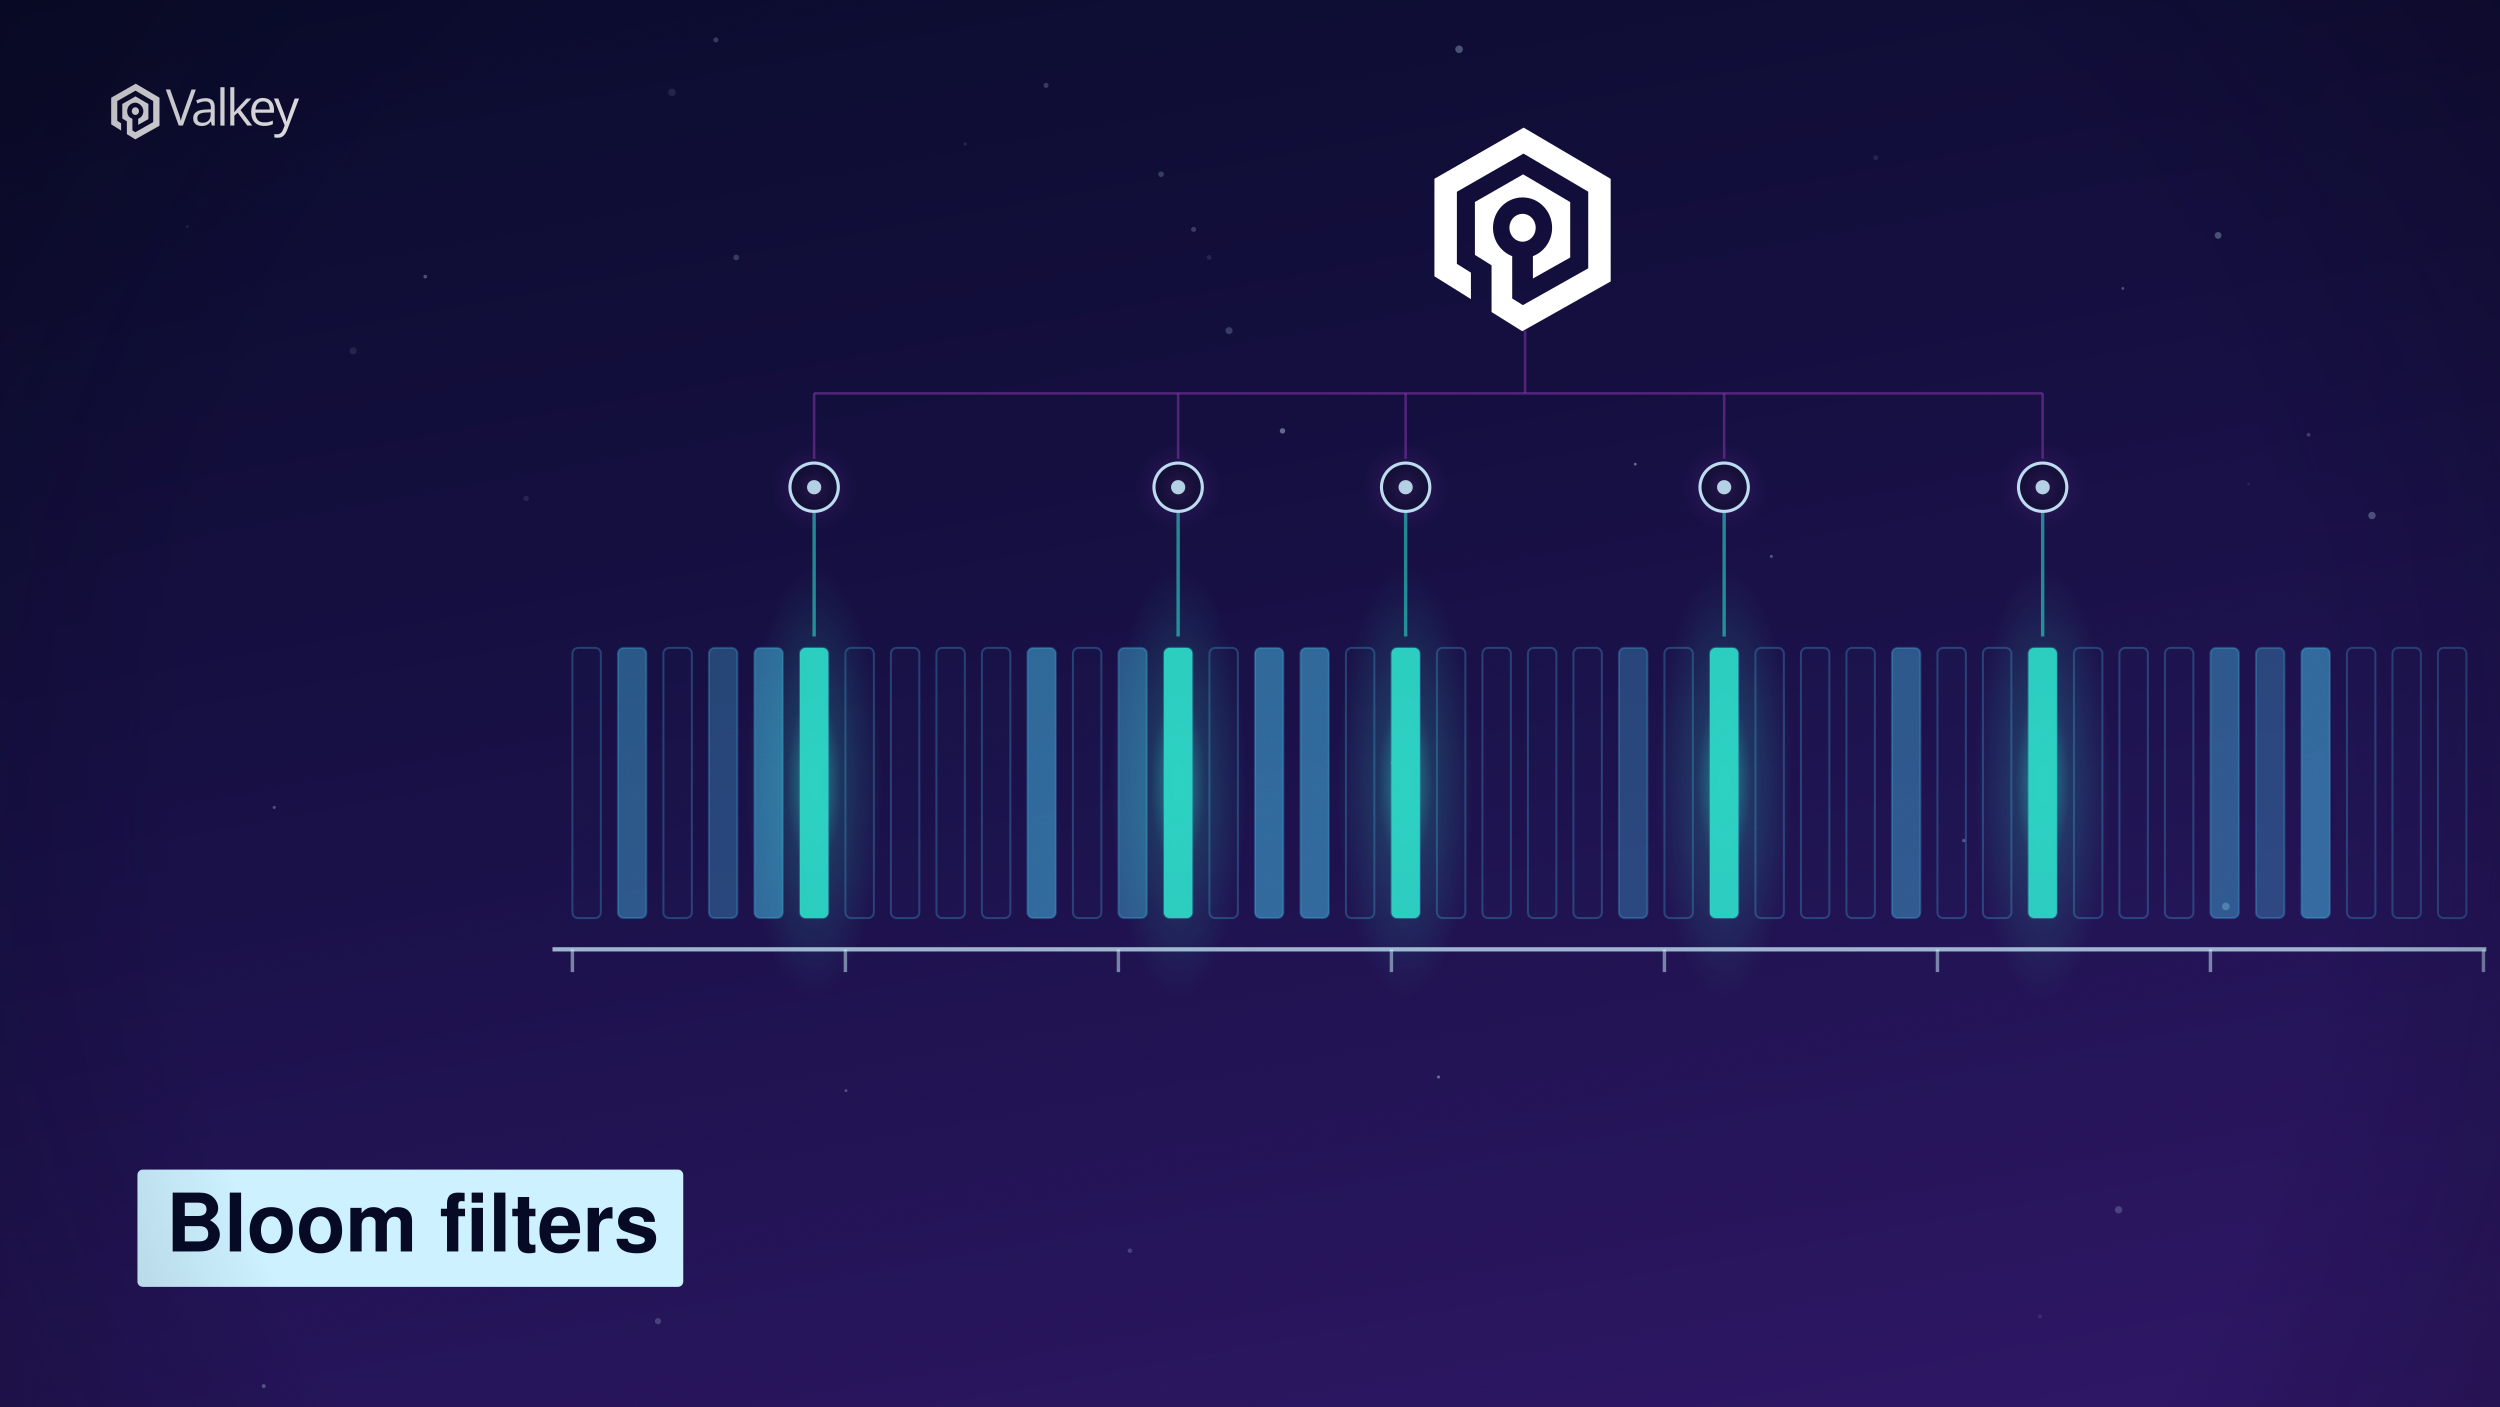
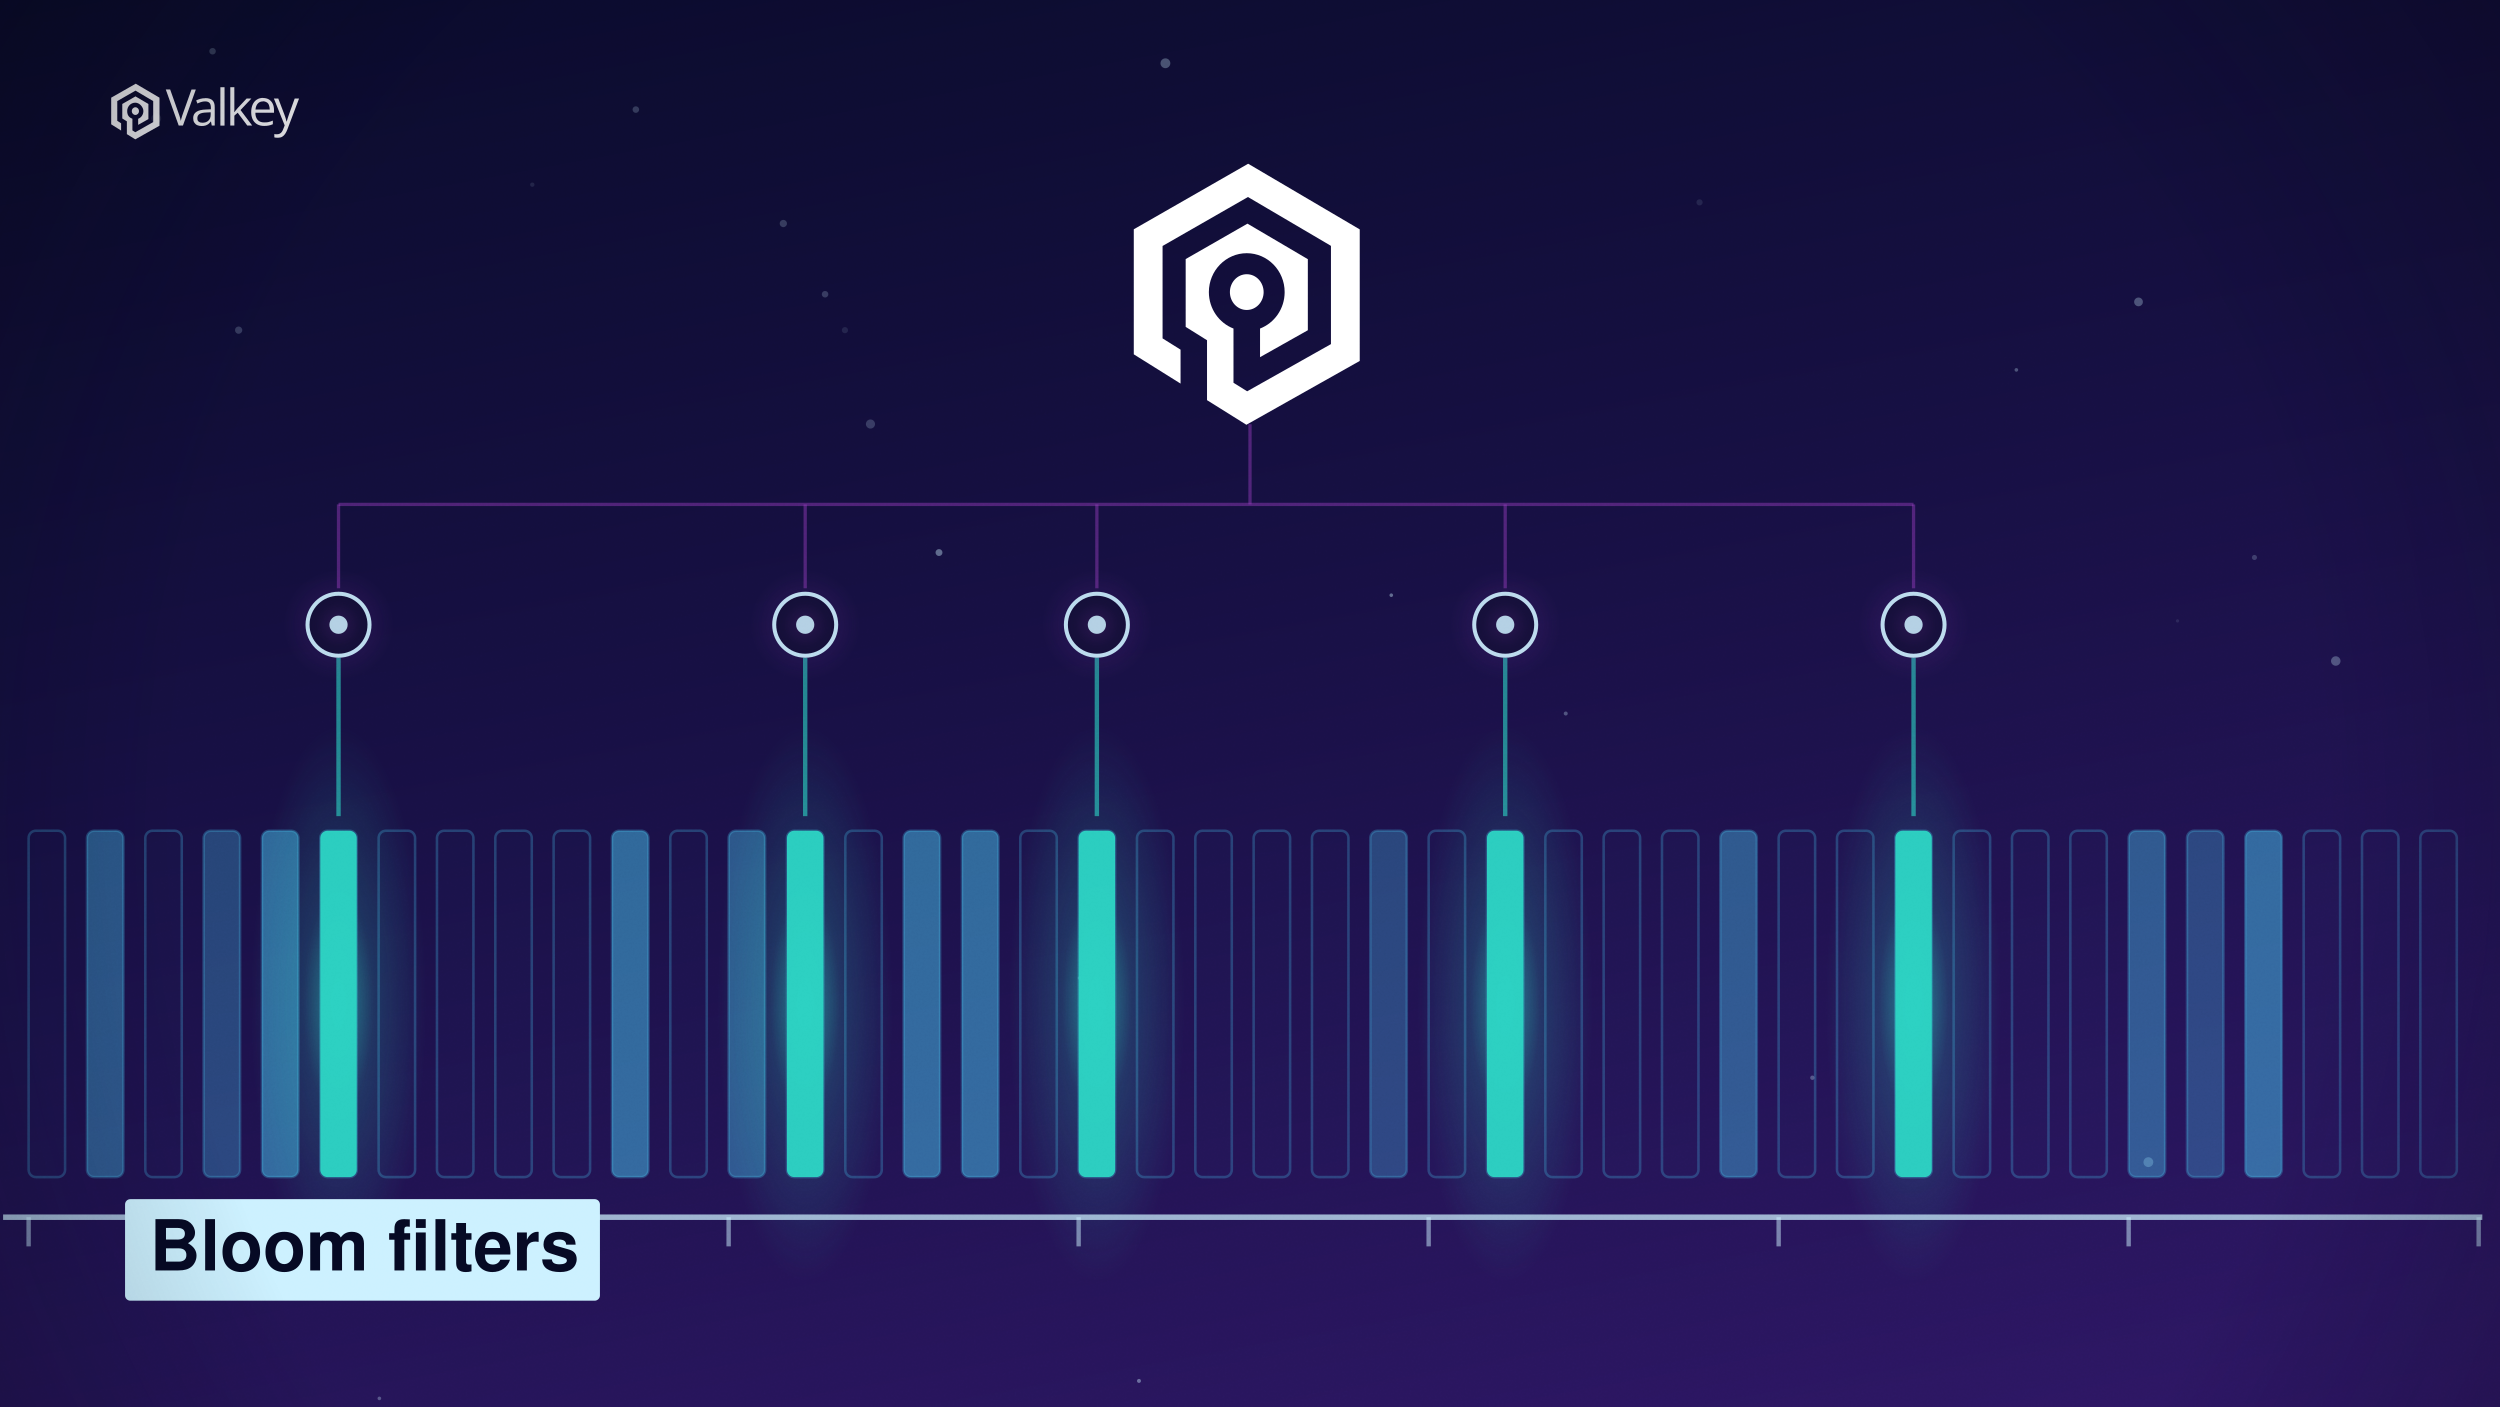
<svg xmlns="http://www.w3.org/2000/svg" width="1920" height="1080" viewBox="274.3 89.3 1371.4 771.4">
  <defs>
    <linearGradient id="sky" x1="0" y1="0" x2="0.32" y2="1">
      <stop offset="0" stop-color="#060A24" />
      <stop offset="0.48" stop-color="#171043" />
      <stop offset="1" stop-color="#301868" />
    </linearGradient>
    <radialGradient id="focus" gradientUnits="userSpaceOnUse" cx="960" cy="400" r="900">
      <stop offset="0" stop-color="#00A3E0" stop-opacity="0.42" />
      <stop offset="0.35" stop-color="#963CBD" stop-opacity="0.20" />
      <stop offset="1" stop-color="#963CBD" stop-opacity="0" />
    </radialGradient>
    <radialGradient id="vignette" gradientUnits="userSpaceOnUse" cx="960" cy="540" r="1180">
      <stop offset="0.5" stop-color="#03040F" stop-opacity="0" />
      <stop offset="1" stop-color="#03040F" stop-opacity="0.8" />
    </radialGradient>
    <radialGradient id="scrim">
      <stop offset="0" stop-color="#060A24" stop-opacity="0.72" />
      <stop offset="0.6" stop-color="#060A24" stop-opacity="0.45" />
      <stop offset="1" stop-color="#060A24" stop-opacity="0" />
    </radialGradient>
    <filter id="grain" x="0" y="0" width="100%" height="100%">
      <feTurbulence type="fractalNoise" baseFrequency="0.85" numOctaves="4" stitchTiles="stitch" />
      <feColorMatrix type="saturate" values="0" />
    </filter>
    <radialGradient id="h-cyan">
      <stop offset="0" stop-color="#46BDE9" stop-opacity="0.75" />
      <stop offset="0.4" stop-color="#46BDE9" stop-opacity="0.22" />
      <stop offset="1" stop-color="#46BDE9" stop-opacity="0" />
    </radialGradient>
    <radialGradient id="h-ice">
      <stop offset="0" stop-color="#CCF1FF" stop-opacity="0.75" />
      <stop offset="0.4" stop-color="#CCF1FF" stop-opacity="0.22" />
      <stop offset="1" stop-color="#CCF1FF" stop-opacity="0" />
    </radialGradient>
    <radialGradient id="h-mint">
      <stop offset="0" stop-color="#2CD5C4" stop-opacity="0.75" />
      <stop offset="0.4" stop-color="#2CD5C4" stop-opacity="0.22" />
      <stop offset="1" stop-color="#2CD5C4" stop-opacity="0" />
    </radialGradient>
    <radialGradient id="h-coral">
      <stop offset="0" stop-color="#F65275" stop-opacity="0.75" />
      <stop offset="0.4" stop-color="#F65275" stop-opacity="0.22" />
      <stop offset="1" stop-color="#F65275" stop-opacity="0" />
    </radialGradient>
    <radialGradient id="h-violet">
      <stop offset="0" stop-color="#963CBD" stop-opacity="0.75" />
      <stop offset="0.4" stop-color="#963CBD" stop-opacity="0.22" />
      <stop offset="1" stop-color="#963CBD" stop-opacity="0" />
    </radialGradient>
    <radialGradient id="h-gold">
      <stop offset="0" stop-color="#FFB81C" stop-opacity="0.75" />
      <stop offset="0.4" stop-color="#FFB81C" stop-opacity="0.22" />
      <stop offset="1" stop-color="#FFB81C" stop-opacity="0" />
    </radialGradient>
    <filter id="blur3" x="-70%" y="-70%" width="240%" height="240%">
      <feGaussianBlur stdDeviation="3" />
    </filter>
    <filter id="blur8" x="-70%" y="-70%" width="240%" height="240%">
      <feGaussianBlur stdDeviation="8" />
    </filter>
    <filter id="blur18" x="-70%" y="-70%" width="240%" height="240%">
      <feGaussianBlur stdDeviation="18" />
    </filter>
    <filter id="blur40" x="-70%" y="-70%" width="240%" height="240%">
      <feGaussianBlur stdDeviation="40" />
    </filter>
  </defs>
  <rect width="1920" height="1080" fill="url(#sky)" />
-   <g transform="translate(362.1 19.6) scale(0.78)">
-     <g>
-       <circle cx="737.8" cy="270.4" r="1.7" fill="#CCF1FF" opacity="0.1" />
-       <circle cx="1843.4" cy="871.5" r="1" fill="#CCF1FF" opacity="0.2" />
-       <circle cx="751.8" cy="321.9" r="2.5" fill="#CCF1FF" opacity="0.2" />
-       <circle cx="1380.4" cy="292.2" r="1" fill="#CCF1FF" opacity="0.3" />
-       <circle cx="1741.8" cy="612.7" r="2.1" fill="#CCF1FF" opacity="0.2" />
-       <circle cx="1853.2" cy="559.2" r="1.5" fill="#CCF1FF" opacity="0.3" />
-       <circle cx="19.2" cy="248.7" r="1.1" fill="#CCF1FF" opacity="0.1" />
-       <circle cx="1093.3" cy="25.8" r="1.3" fill="#CCF1FF" opacity="0.3" />
-       <circle cx="479.6" cy="75.2" r="1.3" fill="#CCF1FF" opacity="0.2" />
-       <circle cx="1037.5" cy="415.8" r="1" fill="#CCF1FF" opacity="0.4" />
-       <circle cx="1380.7" cy="41.7" r="2.5" fill="#CCF1FF" opacity="0.2" />
-       <circle cx="1011.5" cy="229.5" r="2.6" fill="#CCF1FF" opacity="0.1" />
-       <circle cx="789.4" cy="392.4" r="1.9" fill="#CCF1FF" opacity="0.4" />
-       <circle cx="390.9" cy="117.4" r="1.8" fill="#CCF1FF" opacity="0.2" />
-       <circle cx="866.4" cy="625.8" r="0.9" fill="#CCF1FF" opacity="0.3" />
-       <circle cx="1659.8" cy="53.4" r="1.9" fill="#CCF1FF" opacity="0.3" />
-       <circle cx="1447.4" cy="254.9" r="2.4" fill="#CCF1FF" opacity="0.3" />
-       <circle cx="72.9" cy="1064.2" r="1.4" fill="#CCF1FF" opacity="0.3" />
-       <circle cx="1744.9" cy="146.2" r="1.6" fill="#CCF1FF" opacity="0.3" />
-       <circle cx="682.1" cy="968.9" r="1.6" fill="#CCF1FF" opacity="0.2" />
-       <circle cx="186.5" cy="283.9" r="1.3" fill="#CCF1FF" opacity="0.3" />
-       <circle cx="913.6" cy="124" r="2.7" fill="#CCF1FF" opacity="0.3" />
-       <circle cx="1219.1" cy="36.3" r="2" fill="#CCF1FF" opacity="0.4" />
-       <circle cx="1790.5" cy="932.2" r="1.9" fill="#CCF1FF" opacity="0.3" />
-       <circle cx="1695.6" cy="282.7" r="1.2" fill="#CCF1FF" opacity="0.1" />
-       <circle cx="350.2" cy="1018.5" r="2.2" fill="#CCF1FF" opacity="0.2" />
-       <circle cx="566.3" cy="190.6" r="1.2" fill="#CCF1FF" opacity="0.1" />
-       <circle cx="1178.5" cy="86.8" r="1" fill="#CCF1FF" opacity="0.3" />
-       <circle cx="80.3" cy="657.2" r="1.1" fill="#CCF1FF" opacity="0.3" />
-       <circle cx="1555.6" cy="451.9" r="2.6" fill="#CCF1FF" opacity="0.3" />
-       <circle cx="1377.4" cy="940.2" r="2.6" fill="#CCF1FF" opacity="0.2" />
-       <circle cx="1452.8" cy="726.8" r="2.7" fill="#CCF1FF" opacity="0.3" />
-       <circle cx="1322.1" cy="1015.2" r="1.4" fill="#CCF1FF" opacity="0.1" />
-       <circle cx="1552.7" cy="30.7" r="2.6" fill="#CCF1FF" opacity="0.3" />
-       <circle cx="135.8" cy="336.1" r="2.5" fill="#CCF1FF" opacity="0.1" />
-       <circle cx="726.9" cy="250.7" r="1.8" fill="#CCF1FF" opacity="0.2" />
-       <circle cx="899.1" cy="846.8" r="1.1" fill="#CCF1FF" opacity="0.4" />
-       <circle cx="1730" cy="755.6" r="1.3" fill="#CCF1FF" opacity="0.3" />
-       <circle cx="623.1" cy="149.4" r="1.8" fill="#CCF1FF" opacity="0.2" />
-       <circle cx="704" cy="211.9" r="2" fill="#CCF1FF" opacity="0.2" />
-       <circle cx="482.4" cy="856.4" r="1" fill="#CCF1FF" opacity="0.3" />
-       <circle cx="405.2" cy="270.4" r="2" fill="#CCF1FF" opacity="0.2" />
-       <circle cx="1206.6" cy="200.3" r="1.7" fill="#CCF1FF" opacity="0.1" />
-       <circle cx="360" cy="154.3" r="2.7" fill="#CCF1FF" opacity="0.1" />
-       <circle cx="1133.2" cy="480.7" r="1.1" fill="#CCF1FF" opacity="0.3" />
-       <circle cx="1268.5" cy="680.5" r="1.2" fill="#CCF1FF" opacity="0.3" />
-       <circle cx="257.4" cy="439.9" r="1.9" fill="#CCF1FF" opacity="0.1" />
-       <circle cx="1511" cy="395.1" r="1.4" fill="#CCF1FF" opacity="0.2" />
-       <circle cx="1468.8" cy="429.9" r="0.9" fill="#CCF1FF" opacity="0.1" />
-       <circle cx="1839.5" cy="455.1" r="2.5" fill="#CCF1FF" opacity="0.1" />
-     </g>
-     <g>
-       <rect x="290" y="545" width="20" height="190" rx="4" fill="#00A3E0" fill-opacity="0.05" stroke="#46BDE9" stroke-width="1.4" opacity="0.28" />
-       <rect x="322" y="545" width="20" height="190" rx="4" fill="#00A3E0" fill-opacity="0.05" stroke="#46BDE9" stroke-width="1.4" opacity="0.28" />
-       <rect x="354" y="545" width="20" height="190" rx="4" fill="#00A3E0" fill-opacity="0.05" stroke="#46BDE9" stroke-width="1.4" opacity="0.28" />
-       <rect x="386" y="545" width="20" height="190" rx="4" fill="#00A3E0" fill-opacity="0.05" stroke="#46BDE9" stroke-width="1.4" opacity="0.28" />
-       <rect x="418" y="545" width="20" height="190" rx="4" fill="#00A3E0" fill-opacity="0.05" stroke="#46BDE9" stroke-width="1.4" opacity="0.28" />
-       <rect x="450" y="545" width="20" height="190" rx="4" fill="#00A3E0" fill-opacity="0.05" stroke="#46BDE9" stroke-width="1.4" opacity="0.28" />
-       <rect x="482" y="545" width="20" height="190" rx="4" fill="#00A3E0" fill-opacity="0.05" stroke="#46BDE9" stroke-width="1.4" opacity="0.28" />
-       <rect x="514" y="545" width="20" height="190" rx="4" fill="#00A3E0" fill-opacity="0.05" stroke="#46BDE9" stroke-width="1.4" opacity="0.28" />
-       <rect x="546" y="545" width="20" height="190" rx="4" fill="#00A3E0" fill-opacity="0.05" stroke="#46BDE9" stroke-width="1.4" opacity="0.28" />
-       <rect x="578" y="545" width="20" height="190" rx="4" fill="#00A3E0" fill-opacity="0.05" stroke="#46BDE9" stroke-width="1.4" opacity="0.28" />
-       <rect x="610" y="545" width="20" height="190" rx="4" fill="#00A3E0" fill-opacity="0.05" stroke="#46BDE9" stroke-width="1.4" opacity="0.28" />
-       <rect x="642" y="545" width="20" height="190" rx="4" fill="#00A3E0" fill-opacity="0.05" stroke="#46BDE9" stroke-width="1.4" opacity="0.28" />
-       <rect x="674" y="545" width="20" height="190" rx="4" fill="#00A3E0" fill-opacity="0.05" stroke="#46BDE9" stroke-width="1.4" opacity="0.28" />
-       <rect x="706" y="545" width="20" height="190" rx="4" fill="#00A3E0" fill-opacity="0.05" stroke="#46BDE9" stroke-width="1.4" opacity="0.28" />
-       <rect x="738" y="545" width="20" height="190" rx="4" fill="#00A3E0" fill-opacity="0.05" stroke="#46BDE9" stroke-width="1.4" opacity="0.28" />
-       <rect x="770" y="545" width="20" height="190" rx="4" fill="#00A3E0" fill-opacity="0.05" stroke="#46BDE9" stroke-width="1.4" opacity="0.28" />
-       <rect x="802" y="545" width="20" height="190" rx="4" fill="#00A3E0" fill-opacity="0.05" stroke="#46BDE9" stroke-width="1.4" opacity="0.28" />
-       <rect x="834" y="545" width="20" height="190" rx="4" fill="#00A3E0" fill-opacity="0.05" stroke="#46BDE9" stroke-width="1.4" opacity="0.28" />
-       <rect x="866" y="545" width="20" height="190" rx="4" fill="#00A3E0" fill-opacity="0.05" stroke="#46BDE9" stroke-width="1.4" opacity="0.28" />
-       <rect x="898" y="545" width="20" height="190" rx="4" fill="#00A3E0" fill-opacity="0.05" stroke="#46BDE9" stroke-width="1.4" opacity="0.28" />
-       <rect x="930" y="545" width="20" height="190" rx="4" fill="#00A3E0" fill-opacity="0.05" stroke="#46BDE9" stroke-width="1.4" opacity="0.28" />
-       <rect x="962" y="545" width="20" height="190" rx="4" fill="#00A3E0" fill-opacity="0.05" stroke="#46BDE9" stroke-width="1.4" opacity="0.28" />
-       <rect x="994" y="545" width="20" height="190" rx="4" fill="#00A3E0" fill-opacity="0.05" stroke="#46BDE9" stroke-width="1.4" opacity="0.28" />
-       <rect x="1026" y="545" width="20" height="190" rx="4" fill="#00A3E0" fill-opacity="0.05" stroke="#46BDE9" stroke-width="1.4" opacity="0.28" />
-       <rect x="1058" y="545" width="20" height="190" rx="4" fill="#00A3E0" fill-opacity="0.05" stroke="#46BDE9" stroke-width="1.4" opacity="0.28" />
-       <rect x="1090" y="545" width="20" height="190" rx="4" fill="#00A3E0" fill-opacity="0.05" stroke="#46BDE9" stroke-width="1.4" opacity="0.28" />
-       <rect x="1122" y="545" width="20" height="190" rx="4" fill="#00A3E0" fill-opacity="0.05" stroke="#46BDE9" stroke-width="1.4" opacity="0.28" />
-       <rect x="1154" y="545" width="20" height="190" rx="4" fill="#00A3E0" fill-opacity="0.05" stroke="#46BDE9" stroke-width="1.4" opacity="0.28" />
-       <rect x="1186" y="545" width="20" height="190" rx="4" fill="#00A3E0" fill-opacity="0.05" stroke="#46BDE9" stroke-width="1.4" opacity="0.28" />
-       <rect x="1218" y="545" width="20" height="190" rx="4" fill="#00A3E0" fill-opacity="0.05" stroke="#46BDE9" stroke-width="1.4" opacity="0.28" />
-       <rect x="1250" y="545" width="20" height="190" rx="4" fill="#00A3E0" fill-opacity="0.05" stroke="#46BDE9" stroke-width="1.4" opacity="0.28" />
-       <rect x="1282" y="545" width="20" height="190" rx="4" fill="#00A3E0" fill-opacity="0.05" stroke="#46BDE9" stroke-width="1.4" opacity="0.28" />
-       <rect x="1314" y="545" width="20" height="190" rx="4" fill="#00A3E0" fill-opacity="0.05" stroke="#46BDE9" stroke-width="1.4" opacity="0.28" />
-       <rect x="1346" y="545" width="20" height="190" rx="4" fill="#00A3E0" fill-opacity="0.05" stroke="#46BDE9" stroke-width="1.4" opacity="0.28" />
-       <rect x="1378" y="545" width="20" height="190" rx="4" fill="#00A3E0" fill-opacity="0.05" stroke="#46BDE9" stroke-width="1.4" opacity="0.28" />
-       <rect x="1410" y="545" width="20" height="190" rx="4" fill="#00A3E0" fill-opacity="0.05" stroke="#46BDE9" stroke-width="1.4" opacity="0.28" />
-       <rect x="1442" y="545" width="20" height="190" rx="4" fill="#00A3E0" fill-opacity="0.05" stroke="#46BDE9" stroke-width="1.4" opacity="0.28" />
-       <rect x="1474" y="545" width="20" height="190" rx="4" fill="#00A3E0" fill-opacity="0.05" stroke="#46BDE9" stroke-width="1.4" opacity="0.28" />
-       <rect x="1506" y="545" width="20" height="190" rx="4" fill="#00A3E0" fill-opacity="0.05" stroke="#46BDE9" stroke-width="1.4" opacity="0.28" />
-       <rect x="1538" y="545" width="20" height="190" rx="4" fill="#00A3E0" fill-opacity="0.05" stroke="#46BDE9" stroke-width="1.4" opacity="0.28" />
-       <rect x="1570" y="545" width="20" height="190" rx="4" fill="#00A3E0" fill-opacity="0.05" stroke="#46BDE9" stroke-width="1.4" opacity="0.28" />
-       <rect x="1602" y="545" width="20" height="190" rx="4" fill="#00A3E0" fill-opacity="0.05" stroke="#46BDE9" stroke-width="1.4" opacity="0.28" />
-     </g>
-     <g>
-       <rect x="322" y="545" width="20" height="190" rx="4" fill="#46BDE9" opacity="0.4" />
-       <rect x="386" y="545" width="20" height="190" rx="4" fill="#46BDE9" opacity="0.3" />
-       <rect x="418" y="545" width="20" height="190" rx="4" fill="#46BDE9" opacity="0.5" />
-       <rect x="610" y="545" width="20" height="190" rx="4" fill="#46BDE9" opacity="0.5" />
-       <rect x="674" y="545" width="20" height="190" rx="4" fill="#46BDE9" opacity="0.4" />
-       <rect x="770" y="545" width="20" height="190" rx="4" fill="#46BDE9" opacity="0.5" />
-       <rect x="802" y="545" width="20" height="190" rx="4" fill="#46BDE9" opacity="0.5" />
-       <rect x="1026" y="545" width="20" height="190" rx="4" fill="#46BDE9" opacity="0.3" />
-       <rect x="1218" y="545" width="20" height="190" rx="4" fill="#46BDE9" opacity="0.4" />
-       <rect x="1442" y="545" width="20" height="190" rx="4" fill="#46BDE9" opacity="0.4" />
-       <rect x="1474" y="545" width="20" height="190" rx="4" fill="#46BDE9" opacity="0.3" />
-       <rect x="1506" y="545" width="20" height="190" rx="4" fill="#46BDE9" opacity="0.5" />
-     </g>
-     <g>
-       <line x1="960" y1="322" x2="960" y2="366" stroke="#963CBD" stroke-width="1.8" opacity="0.45" />
-       <line x1="460" y1="366" x2="1324" y2="366" stroke="#963CBD" stroke-width="1.8" opacity="0.45" />
-     </g>
-     <g>
-       <line x1="460" y1="366" x2="460" y2="412" stroke="#963CBD" stroke-width="1.8" opacity="0.45" />
-       <line x1="716" y1="366" x2="716" y2="412" stroke="#963CBD" stroke-width="1.8" opacity="0.45" />
-       <line x1="876" y1="366" x2="876" y2="412" stroke="#963CBD" stroke-width="1.8" opacity="0.45" />
-       <line x1="1100" y1="366" x2="1100" y2="412" stroke="#963CBD" stroke-width="1.8" opacity="0.45" />
-       <line x1="1324" y1="366" x2="1324" y2="412" stroke="#963CBD" stroke-width="1.8" opacity="0.45" />
-     </g>
-     <g>
-       <line x1="460" y1="450" x2="460" y2="537" stroke="#2CD5C4" stroke-width="2.4" opacity="0.6" />
-       <line x1="716" y1="450" x2="716" y2="537" stroke="#2CD5C4" stroke-width="2.4" opacity="0.6" />
-       <line x1="876" y1="450" x2="876" y2="537" stroke="#2CD5C4" stroke-width="2.4" opacity="0.6" />
-       <line x1="1100" y1="450" x2="1100" y2="537" stroke="#2CD5C4" stroke-width="2.4" opacity="0.6" />
-       <line x1="1324" y1="450" x2="1324" y2="537" stroke="#2CD5C4" stroke-width="2.4" opacity="0.6" />
-     </g>
-     <g>
-       <ellipse cx="460" cy="640" rx="48" ry="152" fill="url(#h-mint)" opacity="0.8" />
-       <rect x="450" y="545" width="20" height="190" rx="4" fill="#2CD5C4" opacity="0.95" />
-       <ellipse cx="716" cy="640" rx="48" ry="152" fill="url(#h-mint)" opacity="0.8" />
-       <rect x="706" y="545" width="20" height="190" rx="4" fill="#2CD5C4" opacity="0.95" />
-       <ellipse cx="876" cy="640" rx="48" ry="152" fill="url(#h-mint)" opacity="0.8" />
-       <rect x="866" y="545" width="20" height="190" rx="4" fill="#2CD5C4" opacity="0.95" />
-       <ellipse cx="1100" cy="640" rx="48" ry="152" fill="url(#h-mint)" opacity="0.8" />
-       <rect x="1090" y="545" width="20" height="190" rx="4" fill="#2CD5C4" opacity="0.95" />
-       <ellipse cx="1324" cy="640" rx="48" ry="152" fill="url(#h-mint)" opacity="0.8" />
-       <rect x="1314" y="545" width="20" height="190" rx="4" fill="#2CD5C4" opacity="0.95" />
-     </g>
-     <g>
-       <circle cx="460" cy="432" r="30" fill="url(#h-violet)" opacity="0.55" />
-       <circle cx="460" cy="432" r="17" fill="#060A24" fill-opacity="0.55" stroke="#CCF1FF" stroke-width="2.2" opacity="0.9" />
-       <circle cx="460" cy="432" r="5" fill="#CCF1FF" opacity="0.85" />
-       <circle cx="716" cy="432" r="30" fill="url(#h-violet)" opacity="0.55" />
-       <circle cx="716" cy="432" r="17" fill="#060A24" fill-opacity="0.55" stroke="#CCF1FF" stroke-width="2.2" opacity="0.9" />
-       <circle cx="716" cy="432" r="5" fill="#CCF1FF" opacity="0.85" />
-       <circle cx="876" cy="432" r="30" fill="url(#h-violet)" opacity="0.55" />
-       <circle cx="876" cy="432" r="17" fill="#060A24" fill-opacity="0.55" stroke="#CCF1FF" stroke-width="2.2" opacity="0.9" />
-       <circle cx="876" cy="432" r="5" fill="#CCF1FF" opacity="0.85" />
-       <circle cx="1100" cy="432" r="30" fill="url(#h-violet)" opacity="0.55" />
-       <circle cx="1100" cy="432" r="17" fill="#060A24" fill-opacity="0.55" stroke="#CCF1FF" stroke-width="2.2" opacity="0.9" />
-       <circle cx="1100" cy="432" r="5" fill="#CCF1FF" opacity="0.85" />
-       <circle cx="1324" cy="432" r="30" fill="url(#h-violet)" opacity="0.55" />
-       <circle cx="1324" cy="432" r="17" fill="#060A24" fill-opacity="0.55" stroke="#CCF1FF" stroke-width="2.2" opacity="0.9" />
-       <circle cx="1324" cy="432" r="5" fill="#CCF1FF" opacity="0.85" />
-     </g>
-     <line x1="276" y1="757" x2="1636" y2="757" stroke="#CCF1FF" stroke-width="3" opacity="0.72" />
-     <g>
-       <line x1="290" y1="757" x2="290" y2="773" stroke="#CCF1FF" stroke-width="2.4" opacity="0.5" />
-       <line x1="482" y1="757" x2="482" y2="773" stroke="#CCF1FF" stroke-width="2.4" opacity="0.5" />
-       <line x1="674" y1="757" x2="674" y2="773" stroke="#CCF1FF" stroke-width="2.4" opacity="0.5" />
-       <line x1="866" y1="757" x2="866" y2="773" stroke="#CCF1FF" stroke-width="2.4" opacity="0.5" />
-       <line x1="1058" y1="757" x2="1058" y2="773" stroke="#CCF1FF" stroke-width="2.4" opacity="0.5" />
-       <line x1="1250" y1="757" x2="1250" y2="773" stroke="#CCF1FF" stroke-width="2.4" opacity="0.5" />
-       <line x1="1442" y1="757" x2="1442" y2="773" stroke="#CCF1FF" stroke-width="2.4" opacity="0.5" />
-       <line x1="1634" y1="757" x2="1634" y2="773" stroke="#CCF1FF" stroke-width="2.4" opacity="0.5" />
-     </g>
-     <g>
-       <g transform="translate(894.2 175) scale(2.0548)">
-         <path d="M 13.482 60.695 L 0.998 52.884 L 0.998 19.503 L 31.528 2.001 L 61.318 19.532 L 61.318 54.645 L 31.055 71.689 L 20.548 65.116 L 20.548 51.041 L 20.548 49.12 L 14.852 45.556 L 14.852 27.453 L 31.346 17.997 L 47.464 27.482 L 47.464 46.451 L 34.703 53.638 L 34.703 45.999 C 38.529 44.526 41.274 40.739 41.274 36.27 C 41.274 30.511 36.713 25.884 31.158 25.884 C 25.603 25.884 21.042 30.511 21.042 36.27 C 21.042 40.739 23.787 44.526 27.612 45.999 L 27.612 60.474 L 31.261 62.756 L 53.635 50.155 L 53.635 23.925 L 31.477 10.885 L 8.681 23.954 L 8.681 48.629 L 13.482 51.633 L 13.482 60.695 Z M 31.158 31.498 C 33.672 31.498 35.66 33.664 35.66 36.27 C 35.66 38.877 33.672 41.043 31.158 41.043 C 28.644 41.043 26.656 38.877 26.656 36.27 C 26.656 33.664 28.644 31.498 31.158 31.498 Z" fill="#FFFFFF" fill-rule="evenodd" />
-       </g>
+   <g>
+     <circle cx="737.8" cy="270.4" r="1.7" fill="#CCF1FF" opacity="0.1" />
+     <circle cx="1843.4" cy="871.5" r="1" fill="#CCF1FF" opacity="0.2" />
+     <circle cx="751.8" cy="321.9" r="2.5" fill="#CCF1FF" opacity="0.2" />
+     <circle cx="1380.4" cy="292.2" r="1" fill="#CCF1FF" opacity="0.3" />
+     <circle cx="1741.8" cy="612.7" r="2.1" fill="#CCF1FF" opacity="0.2" />
+     <circle cx="1853.2" cy="559.2" r="1.5" fill="#CCF1FF" opacity="0.3" />
+     <circle cx="19.2" cy="248.7" r="1.1" fill="#CCF1FF" opacity="0.1" />
+     <circle cx="1093.3" cy="25.8" r="1.3" fill="#CCF1FF" opacity="0.3" />
+     <circle cx="479.6" cy="75.2" r="1.3" fill="#CCF1FF" opacity="0.2" />
+     <circle cx="1037.5" cy="415.8" r="1" fill="#CCF1FF" opacity="0.4" />
+     <circle cx="1380.7" cy="41.7" r="2.5" fill="#CCF1FF" opacity="0.2" />
+     <circle cx="1011.5" cy="229.5" r="2.6" fill="#CCF1FF" opacity="0.1" />
+     <circle cx="789.4" cy="392.4" r="1.9" fill="#CCF1FF" opacity="0.4" />
+     <circle cx="390.9" cy="117.4" r="1.8" fill="#CCF1FF" opacity="0.2" />
+     <circle cx="866.4" cy="625.8" r="0.9" fill="#CCF1FF" opacity="0.3" />
+     <circle cx="1659.8" cy="53.4" r="1.9" fill="#CCF1FF" opacity="0.3" />
+     <circle cx="1447.4" cy="254.9" r="2.4" fill="#CCF1FF" opacity="0.3" />
+     <circle cx="72.9" cy="1064.2" r="1.4" fill="#CCF1FF" opacity="0.3" />
+     <circle cx="1744.9" cy="146.2" r="1.6" fill="#CCF1FF" opacity="0.3" />
+     <circle cx="682.1" cy="968.9" r="1.6" fill="#CCF1FF" opacity="0.2" />
+     <circle cx="186.5" cy="283.9" r="1.3" fill="#CCF1FF" opacity="0.3" />
+     <circle cx="913.6" cy="124" r="2.7" fill="#CCF1FF" opacity="0.3" />
+     <circle cx="1219.1" cy="36.3" r="2" fill="#CCF1FF" opacity="0.4" />
+     <circle cx="1790.5" cy="932.2" r="1.9" fill="#CCF1FF" opacity="0.3" />
+     <circle cx="1695.6" cy="282.7" r="1.2" fill="#CCF1FF" opacity="0.1" />
+     <circle cx="350.2" cy="1018.5" r="2.2" fill="#CCF1FF" opacity="0.2" />
+     <circle cx="566.3" cy="190.6" r="1.2" fill="#CCF1FF" opacity="0.1" />
+     <circle cx="1178.5" cy="86.8" r="1" fill="#CCF1FF" opacity="0.3" />
+     <circle cx="80.3" cy="657.2" r="1.1" fill="#CCF1FF" opacity="0.3" />
+     <circle cx="1555.6" cy="451.9" r="2.6" fill="#CCF1FF" opacity="0.3" />
+     <circle cx="1377.4" cy="940.2" r="2.6" fill="#CCF1FF" opacity="0.2" />
+     <circle cx="1452.8" cy="726.8" r="2.7" fill="#CCF1FF" opacity="0.3" />
+     <circle cx="1322.1" cy="1015.2" r="1.4" fill="#CCF1FF" opacity="0.1" />
+     <circle cx="1552.7" cy="30.7" r="2.6" fill="#CCF1FF" opacity="0.3" />
+     <circle cx="135.8" cy="336.1" r="2.5" fill="#CCF1FF" opacity="0.1" />
+     <circle cx="726.9" cy="250.7" r="1.8" fill="#CCF1FF" opacity="0.2" />
+     <circle cx="899.1" cy="846.8" r="1.1" fill="#CCF1FF" opacity="0.4" />
+     <circle cx="1730" cy="755.6" r="1.3" fill="#CCF1FF" opacity="0.3" />
+     <circle cx="623.1" cy="149.4" r="1.8" fill="#CCF1FF" opacity="0.2" />
+     <circle cx="704" cy="211.9" r="2" fill="#CCF1FF" opacity="0.2" />
+     <circle cx="482.4" cy="856.4" r="1" fill="#CCF1FF" opacity="0.3" />
+     <circle cx="405.2" cy="270.4" r="2" fill="#CCF1FF" opacity="0.2" />
+     <circle cx="1206.6" cy="200.3" r="1.7" fill="#CCF1FF" opacity="0.1" />
+     <circle cx="360" cy="154.3" r="2.7" fill="#CCF1FF" opacity="0.1" />
+     <circle cx="1133.2" cy="480.7" r="1.1" fill="#CCF1FF" opacity="0.3" />
+     <circle cx="1268.5" cy="680.5" r="1.2" fill="#CCF1FF" opacity="0.3" />
+     <circle cx="257.4" cy="439.9" r="1.9" fill="#CCF1FF" opacity="0.1" />
+     <circle cx="1511" cy="395.1" r="1.4" fill="#CCF1FF" opacity="0.2" />
+     <circle cx="1468.8" cy="429.9" r="0.9" fill="#CCF1FF" opacity="0.1" />
+     <circle cx="1839.5" cy="455.1" r="2.5" fill="#CCF1FF" opacity="0.1" />
+   </g>
+   <g>
+     <rect x="290" y="545" width="20" height="190" rx="4" fill="#00A3E0" fill-opacity="0.05" stroke="#46BDE9" stroke-width="1.4" opacity="0.28" />
+     <rect x="322" y="545" width="20" height="190" rx="4" fill="#00A3E0" fill-opacity="0.05" stroke="#46BDE9" stroke-width="1.4" opacity="0.28" />
+     <rect x="354" y="545" width="20" height="190" rx="4" fill="#00A3E0" fill-opacity="0.05" stroke="#46BDE9" stroke-width="1.4" opacity="0.28" />
+     <rect x="386" y="545" width="20" height="190" rx="4" fill="#00A3E0" fill-opacity="0.05" stroke="#46BDE9" stroke-width="1.4" opacity="0.28" />
+     <rect x="418" y="545" width="20" height="190" rx="4" fill="#00A3E0" fill-opacity="0.05" stroke="#46BDE9" stroke-width="1.4" opacity="0.28" />
+     <rect x="450" y="545" width="20" height="190" rx="4" fill="#00A3E0" fill-opacity="0.05" stroke="#46BDE9" stroke-width="1.4" opacity="0.28" />
+     <rect x="482" y="545" width="20" height="190" rx="4" fill="#00A3E0" fill-opacity="0.05" stroke="#46BDE9" stroke-width="1.4" opacity="0.28" />
+     <rect x="514" y="545" width="20" height="190" rx="4" fill="#00A3E0" fill-opacity="0.05" stroke="#46BDE9" stroke-width="1.4" opacity="0.28" />
+     <rect x="546" y="545" width="20" height="190" rx="4" fill="#00A3E0" fill-opacity="0.05" stroke="#46BDE9" stroke-width="1.4" opacity="0.28" />
+     <rect x="578" y="545" width="20" height="190" rx="4" fill="#00A3E0" fill-opacity="0.05" stroke="#46BDE9" stroke-width="1.4" opacity="0.28" />
+     <rect x="610" y="545" width="20" height="190" rx="4" fill="#00A3E0" fill-opacity="0.05" stroke="#46BDE9" stroke-width="1.4" opacity="0.28" />
+     <rect x="642" y="545" width="20" height="190" rx="4" fill="#00A3E0" fill-opacity="0.05" stroke="#46BDE9" stroke-width="1.4" opacity="0.28" />
+     <rect x="674" y="545" width="20" height="190" rx="4" fill="#00A3E0" fill-opacity="0.05" stroke="#46BDE9" stroke-width="1.4" opacity="0.28" />
+     <rect x="706" y="545" width="20" height="190" rx="4" fill="#00A3E0" fill-opacity="0.05" stroke="#46BDE9" stroke-width="1.4" opacity="0.28" />
+     <rect x="738" y="545" width="20" height="190" rx="4" fill="#00A3E0" fill-opacity="0.05" stroke="#46BDE9" stroke-width="1.4" opacity="0.28" />
+     <rect x="770" y="545" width="20" height="190" rx="4" fill="#00A3E0" fill-opacity="0.05" stroke="#46BDE9" stroke-width="1.4" opacity="0.28" />
+     <rect x="802" y="545" width="20" height="190" rx="4" fill="#00A3E0" fill-opacity="0.05" stroke="#46BDE9" stroke-width="1.4" opacity="0.28" />
+     <rect x="834" y="545" width="20" height="190" rx="4" fill="#00A3E0" fill-opacity="0.05" stroke="#46BDE9" stroke-width="1.4" opacity="0.28" />
+     <rect x="866" y="545" width="20" height="190" rx="4" fill="#00A3E0" fill-opacity="0.05" stroke="#46BDE9" stroke-width="1.4" opacity="0.28" />
+     <rect x="898" y="545" width="20" height="190" rx="4" fill="#00A3E0" fill-opacity="0.05" stroke="#46BDE9" stroke-width="1.4" opacity="0.28" />
+     <rect x="930" y="545" width="20" height="190" rx="4" fill="#00A3E0" fill-opacity="0.05" stroke="#46BDE9" stroke-width="1.4" opacity="0.28" />
+     <rect x="962" y="545" width="20" height="190" rx="4" fill="#00A3E0" fill-opacity="0.05" stroke="#46BDE9" stroke-width="1.4" opacity="0.28" />
+     <rect x="994" y="545" width="20" height="190" rx="4" fill="#00A3E0" fill-opacity="0.05" stroke="#46BDE9" stroke-width="1.4" opacity="0.28" />
+     <rect x="1026" y="545" width="20" height="190" rx="4" fill="#00A3E0" fill-opacity="0.05" stroke="#46BDE9" stroke-width="1.4" opacity="0.28" />
+     <rect x="1058" y="545" width="20" height="190" rx="4" fill="#00A3E0" fill-opacity="0.05" stroke="#46BDE9" stroke-width="1.4" opacity="0.28" />
+     <rect x="1090" y="545" width="20" height="190" rx="4" fill="#00A3E0" fill-opacity="0.05" stroke="#46BDE9" stroke-width="1.4" opacity="0.28" />
+     <rect x="1122" y="545" width="20" height="190" rx="4" fill="#00A3E0" fill-opacity="0.05" stroke="#46BDE9" stroke-width="1.4" opacity="0.28" />
+     <rect x="1154" y="545" width="20" height="190" rx="4" fill="#00A3E0" fill-opacity="0.05" stroke="#46BDE9" stroke-width="1.4" opacity="0.28" />
+     <rect x="1186" y="545" width="20" height="190" rx="4" fill="#00A3E0" fill-opacity="0.05" stroke="#46BDE9" stroke-width="1.4" opacity="0.28" />
+     <rect x="1218" y="545" width="20" height="190" rx="4" fill="#00A3E0" fill-opacity="0.05" stroke="#46BDE9" stroke-width="1.4" opacity="0.28" />
+     <rect x="1250" y="545" width="20" height="190" rx="4" fill="#00A3E0" fill-opacity="0.05" stroke="#46BDE9" stroke-width="1.4" opacity="0.28" />
+     <rect x="1282" y="545" width="20" height="190" rx="4" fill="#00A3E0" fill-opacity="0.05" stroke="#46BDE9" stroke-width="1.4" opacity="0.28" />
+     <rect x="1314" y="545" width="20" height="190" rx="4" fill="#00A3E0" fill-opacity="0.05" stroke="#46BDE9" stroke-width="1.4" opacity="0.28" />
+     <rect x="1346" y="545" width="20" height="190" rx="4" fill="#00A3E0" fill-opacity="0.05" stroke="#46BDE9" stroke-width="1.4" opacity="0.28" />
+     <rect x="1378" y="545" width="20" height="190" rx="4" fill="#00A3E0" fill-opacity="0.05" stroke="#46BDE9" stroke-width="1.4" opacity="0.28" />
+     <rect x="1410" y="545" width="20" height="190" rx="4" fill="#00A3E0" fill-opacity="0.05" stroke="#46BDE9" stroke-width="1.4" opacity="0.28" />
+     <rect x="1442" y="545" width="20" height="190" rx="4" fill="#00A3E0" fill-opacity="0.05" stroke="#46BDE9" stroke-width="1.4" opacity="0.28" />
+     <rect x="1474" y="545" width="20" height="190" rx="4" fill="#00A3E0" fill-opacity="0.05" stroke="#46BDE9" stroke-width="1.4" opacity="0.28" />
+     <rect x="1506" y="545" width="20" height="190" rx="4" fill="#00A3E0" fill-opacity="0.05" stroke="#46BDE9" stroke-width="1.4" opacity="0.28" />
+     <rect x="1538" y="545" width="20" height="190" rx="4" fill="#00A3E0" fill-opacity="0.05" stroke="#46BDE9" stroke-width="1.4" opacity="0.28" />
+     <rect x="1570" y="545" width="20" height="190" rx="4" fill="#00A3E0" fill-opacity="0.05" stroke="#46BDE9" stroke-width="1.4" opacity="0.28" />
+     <rect x="1602" y="545" width="20" height="190" rx="4" fill="#00A3E0" fill-opacity="0.05" stroke="#46BDE9" stroke-width="1.4" opacity="0.28" />
+   </g>
+   <g>
+     <rect x="322" y="545" width="20" height="190" rx="4" fill="#46BDE9" opacity="0.4" />
+     <rect x="386" y="545" width="20" height="190" rx="4" fill="#46BDE9" opacity="0.3" />
+     <rect x="418" y="545" width="20" height="190" rx="4" fill="#46BDE9" opacity="0.5" />
+     <rect x="610" y="545" width="20" height="190" rx="4" fill="#46BDE9" opacity="0.5" />
+     <rect x="674" y="545" width="20" height="190" rx="4" fill="#46BDE9" opacity="0.4" />
+     <rect x="770" y="545" width="20" height="190" rx="4" fill="#46BDE9" opacity="0.5" />
+     <rect x="802" y="545" width="20" height="190" rx="4" fill="#46BDE9" opacity="0.5" />
+     <rect x="1026" y="545" width="20" height="190" rx="4" fill="#46BDE9" opacity="0.3" />
+     <rect x="1218" y="545" width="20" height="190" rx="4" fill="#46BDE9" opacity="0.4" />
+     <rect x="1442" y="545" width="20" height="190" rx="4" fill="#46BDE9" opacity="0.4" />
+     <rect x="1474" y="545" width="20" height="190" rx="4" fill="#46BDE9" opacity="0.3" />
+     <rect x="1506" y="545" width="20" height="190" rx="4" fill="#46BDE9" opacity="0.5" />
+   </g>
+   <g>
+     <line x1="960" y1="322" x2="960" y2="366" stroke="#963CBD" stroke-width="1.8" opacity="0.45" />
+     <line x1="460" y1="366" x2="1324" y2="366" stroke="#963CBD" stroke-width="1.8" opacity="0.45" />
+   </g>
+   <g>
+     <line x1="460" y1="366" x2="460" y2="412" stroke="#963CBD" stroke-width="1.8" opacity="0.45" />
+     <line x1="716" y1="366" x2="716" y2="412" stroke="#963CBD" stroke-width="1.8" opacity="0.45" />
+     <line x1="876" y1="366" x2="876" y2="412" stroke="#963CBD" stroke-width="1.8" opacity="0.45" />
+     <line x1="1100" y1="366" x2="1100" y2="412" stroke="#963CBD" stroke-width="1.8" opacity="0.45" />
+     <line x1="1324" y1="366" x2="1324" y2="412" stroke="#963CBD" stroke-width="1.8" opacity="0.45" />
+   </g>
+   <g>
+     <line x1="460" y1="450" x2="460" y2="537" stroke="#2CD5C4" stroke-width="2.4" opacity="0.6" />
+     <line x1="716" y1="450" x2="716" y2="537" stroke="#2CD5C4" stroke-width="2.4" opacity="0.6" />
+     <line x1="876" y1="450" x2="876" y2="537" stroke="#2CD5C4" stroke-width="2.4" opacity="0.6" />
+     <line x1="1100" y1="450" x2="1100" y2="537" stroke="#2CD5C4" stroke-width="2.4" opacity="0.6" />
+     <line x1="1324" y1="450" x2="1324" y2="537" stroke="#2CD5C4" stroke-width="2.4" opacity="0.6" />
+   </g>
+   <g>
+     <ellipse cx="460" cy="640" rx="48" ry="152" fill="url(#h-mint)" opacity="0.8" />
+     <rect x="450" y="545" width="20" height="190" rx="4" fill="#2CD5C4" opacity="0.95" />
+     <ellipse cx="716" cy="640" rx="48" ry="152" fill="url(#h-mint)" opacity="0.8" />
+     <rect x="706" y="545" width="20" height="190" rx="4" fill="#2CD5C4" opacity="0.95" />
+     <ellipse cx="876" cy="640" rx="48" ry="152" fill="url(#h-mint)" opacity="0.8" />
+     <rect x="866" y="545" width="20" height="190" rx="4" fill="#2CD5C4" opacity="0.95" />
+     <ellipse cx="1100" cy="640" rx="48" ry="152" fill="url(#h-mint)" opacity="0.8" />
+     <rect x="1090" y="545" width="20" height="190" rx="4" fill="#2CD5C4" opacity="0.95" />
+     <ellipse cx="1324" cy="640" rx="48" ry="152" fill="url(#h-mint)" opacity="0.8" />
+     <rect x="1314" y="545" width="20" height="190" rx="4" fill="#2CD5C4" opacity="0.95" />
+   </g>
+   <g>
+     <circle cx="460" cy="432" r="30" fill="url(#h-violet)" opacity="0.55" />
+     <circle cx="460" cy="432" r="17" fill="#060A24" fill-opacity="0.55" stroke="#CCF1FF" stroke-width="2.2" opacity="0.9" />
+     <circle cx="460" cy="432" r="5" fill="#CCF1FF" opacity="0.85" />
+     <circle cx="716" cy="432" r="30" fill="url(#h-violet)" opacity="0.55" />
+     <circle cx="716" cy="432" r="17" fill="#060A24" fill-opacity="0.55" stroke="#CCF1FF" stroke-width="2.2" opacity="0.9" />
+     <circle cx="716" cy="432" r="5" fill="#CCF1FF" opacity="0.85" />
+     <circle cx="876" cy="432" r="30" fill="url(#h-violet)" opacity="0.55" />
+     <circle cx="876" cy="432" r="17" fill="#060A24" fill-opacity="0.55" stroke="#CCF1FF" stroke-width="2.2" opacity="0.9" />
+     <circle cx="876" cy="432" r="5" fill="#CCF1FF" opacity="0.85" />
+     <circle cx="1100" cy="432" r="30" fill="url(#h-violet)" opacity="0.55" />
+     <circle cx="1100" cy="432" r="17" fill="#060A24" fill-opacity="0.55" stroke="#CCF1FF" stroke-width="2.2" opacity="0.9" />
+     <circle cx="1100" cy="432" r="5" fill="#CCF1FF" opacity="0.85" />
+     <circle cx="1324" cy="432" r="30" fill="url(#h-violet)" opacity="0.55" />
+     <circle cx="1324" cy="432" r="17" fill="#060A24" fill-opacity="0.55" stroke="#CCF1FF" stroke-width="2.2" opacity="0.9" />
+     <circle cx="1324" cy="432" r="5" fill="#CCF1FF" opacity="0.85" />
+   </g>
+   <line x1="276" y1="757" x2="1636" y2="757" stroke="#CCF1FF" stroke-width="3" opacity="0.72" />
+   <g>
+     <line x1="290" y1="757" x2="290" y2="773" stroke="#CCF1FF" stroke-width="2.4" opacity="0.5" />
+     <line x1="482" y1="757" x2="482" y2="773" stroke="#CCF1FF" stroke-width="2.4" opacity="0.5" />
+     <line x1="674" y1="757" x2="674" y2="773" stroke="#CCF1FF" stroke-width="2.4" opacity="0.5" />
+     <line x1="866" y1="757" x2="866" y2="773" stroke="#CCF1FF" stroke-width="2.4" opacity="0.5" />
+     <line x1="1058" y1="757" x2="1058" y2="773" stroke="#CCF1FF" stroke-width="2.4" opacity="0.5" />
+     <line x1="1250" y1="757" x2="1250" y2="773" stroke="#CCF1FF" stroke-width="2.4" opacity="0.5" />
+     <line x1="1442" y1="757" x2="1442" y2="773" stroke="#CCF1FF" stroke-width="2.4" opacity="0.5" />
+     <line x1="1634" y1="757" x2="1634" y2="773" stroke="#CCF1FF" stroke-width="2.4" opacity="0.5" />
+   </g>
+   <g>
+     <g transform="translate(894.2 175) scale(2.0548)">
+       <path d="M 13.482 60.695 L 0.998 52.884 L 0.998 19.503 L 31.528 2.001 L 61.318 19.532 L 61.318 54.645 L 31.055 71.689 L 20.548 65.116 L 20.548 51.041 L 20.548 49.12 L 14.852 45.556 L 14.852 27.453 L 31.346 17.997 L 47.464 27.482 L 47.464 46.451 L 34.703 53.638 L 34.703 45.999 C 38.529 44.526 41.274 40.739 41.274 36.27 C 41.274 30.511 36.713 25.884 31.158 25.884 C 25.603 25.884 21.042 30.511 21.042 36.27 C 21.042 40.739 23.787 44.526 27.612 45.999 L 27.612 60.474 L 31.261 62.756 L 53.635 50.155 L 53.635 23.925 L 31.477 10.885 L 8.681 23.954 L 8.681 48.629 L 13.482 51.633 L 13.482 60.695 Z M 31.158 31.498 C 33.672 31.498 35.66 33.664 35.66 36.27 C 35.66 38.877 33.672 41.043 31.158 41.043 C 28.644 41.043 26.656 38.877 26.656 36.27 C 26.656 33.664 28.644 31.498 31.158 31.498 Z" fill="#FFFFFF" fill-rule="evenodd" />
    </g>
  </g>
  <g opacity="0.92">
    <g transform="translate(331.9 131.7) scale(0.58493)">
      <path d="M15.2,50l-9.4-5.9v-25L28.8,6l22.3,13.1v26.3l-22.7,12.8-7.9-4.9v-12l-4.3-2.7v-13.6l12.4-7.1,12.1,7.1v14.2l-9.6,5.4v-5.7c2.9-1.1,4.9-3.9,4.9-7.3s-3.4-7.8-7.6-7.8-7.6,3.5-7.6,7.8,2.1,6.2,4.9,7.3v10.9l2.7,1.7,16.8-9.5v-19.7l-16.6-9.8-17.1,9.8v18.5l3.6,2.3v6.8ZM28.5,28.1c1.9,0,3.4,1.6,3.4,3.6s-1.5,3.6-3.4,3.6-3.4-1.6-3.4-3.6,1.5-3.6,3.4-3.6Z" fill="#FFFFFF" fill-rule="evenodd" />
      <path d="M85.2,11.4l-12.1,33.8h-4l-12.1-33.8h4.1l7.9,22.3c.3.9.6,1.8.9,2.6.3.8.5,1.6.7,2.4.2.8.4,1.5.5,2.2.2-.7.3-1.4.5-2.2.2-.8.4-1.6.7-2.4.3-.8.6-1.7.9-2.6l7.9-22.2h4.2Z" fill="#FFFFFF" />
      <path d="M94,19.5c3,0,5.3.7,6.7,2,1.5,1.4,2.2,3.5,2.2,6.5v17.2h-2.8l-.7-3.7h-.2c-.7.9-1.4,1.7-2.2,2.3-.8.6-1.7,1.1-2.7,1.4-1,.3-2.2.5-3.7.5s-2.9-.3-4.1-.8c-1.2-.5-2.1-1.4-2.8-2.5-.7-1.1-1-2.5-1-4.2,0-2.5,1-4.5,3-5.8,2-1.4,5.1-2.1,9.2-2.2l4.4-.2v-1.5c0-2.2-.5-3.7-1.4-4.6-.9-.9-2.3-1.3-4-1.3-1.3,0-2.6.2-3.8.6-1.2.4-2.3.8-3.4,1.4l-1.2-2.9c1.1-.6,2.5-1.1,3.9-1.5,1.5-.4,3-.6,4.7-.6h0ZM99.1,32.8l-3.9.2c-3.2.1-5.4.6-6.7,1.5s-1.9,2.2-1.9,3.9.4,2.5,1.3,3.2c.9.7,2,1,3.5,1,2.3,0,4.1-.6,5.5-1.9s2.2-3.1,2.2-5.6v-2.3Z" fill="#FFFFFF" />
      <path d="M112.1,45.3h-3.9V9.3h3.9v36Z" fill="#FFFFFF" />
      <path d="M121.3,9.3v18.7c0,.6,0,1.4,0,2.3,0,.9,0,1.7-.1,2.3h.2c.3-.4.8-1,1.4-1.8.6-.8,1.2-1.4,1.6-1.9l8.4-9h4.5l-10.2,10.8,10.9,14.5h-4.6l-9-12-3.1,2.8v9.2h-3.8V9.3h3.8Z" fill="#FFFFFF" />
      <path d="M148.2,19.4c2.2,0,4,.5,5.6,1.4,1.5,1,2.7,2.3,3.5,4,.8,1.7,1.2,3.7,1.2,6v2.4h-17.5c0,3,.8,5.2,2.2,6.8s3.5,2.3,6.1,2.3,3-.1,4.3-.4c1.2-.3,2.5-.7,3.8-1.3v3.4c-1.3.6-2.6,1-3.8,1.2-1.2.3-2.7.4-4.4.4-2.4,0-4.6-.5-6.4-1.5-1.8-1-3.2-2.5-4.2-4.4-1-1.9-1.5-4.3-1.5-7.1,0-2.7.5-5.1,1.4-7.1.9-2,2.2-3.5,3.9-4.6,1.7-1.1,3.7-1.6,5.9-1.6h0ZM148.2,22.6c-2.1,0-3.7.7-4.9,2-1.2,1.3-1.9,3.2-2.2,5.6h13.4c0-1.5-.3-2.8-.7-4-.4-1.2-1.1-2.1-2.1-2.7-.9-.6-2.1-1-3.6-1Z" fill="#FFFFFF" />
      <path d="M158.4,19.9h4.1l5.6,14.7c.3.9.6,1.7.9,2.5.3.8.5,1.5.7,2.3.2.7.4,1.4.5,2.1h.2c.2-.8.5-1.8.9-3,.4-1.3.8-2.6,1.3-3.9l5.3-14.7h4.1l-11,29.1c-.6,1.6-1.3,2.9-2.1,4.1-.8,1.2-1.7,2-2.8,2.7-1.1.6-2.5.9-4,.9s-1.4,0-1.9-.1c-.6,0-1-.2-1.4-.3v-3.1c.3,0,.7.1,1.2.2.5,0,1,0,1.5,0,1,0,1.8-.2,2.5-.6.7-.4,1.3-.9,1.8-1.6.5-.7.9-1.5,1.3-2.5l1.4-3.6-10.2-25.4Z" fill="#FFFFFF" />
    </g>
  </g>
  <g>
-     <rect x="349.7" y="730.9" width="299.4" height="64.3" rx="2.9" fill="#CCF1FF" />
-     <text x="365.4" y="775.8" fill="#060A24" font-family="Helvetica Neue, Helvetica, Arial, sans-serif" font-size="44.3" font-weight="600">Bloom filters</text>
+     <rect x="342.9" y="747.1" width="260.5" height="55.7" rx="2.9" fill="#CCF1FF" />
+     <text x="356.4" y="786.2" fill="#060A24" font-family="Helvetica Neue, Helvetica, Arial, sans-serif" font-size="38.6" font-weight="600">Bloom filters</text>
  </g>
  <rect width="1920" height="1080" fill="url(#vignette)" />
  <rect width="1920" height="1080" filter="url(#grain)" opacity="0.055" style="mix-blend-mode:overlay" />
</svg>
